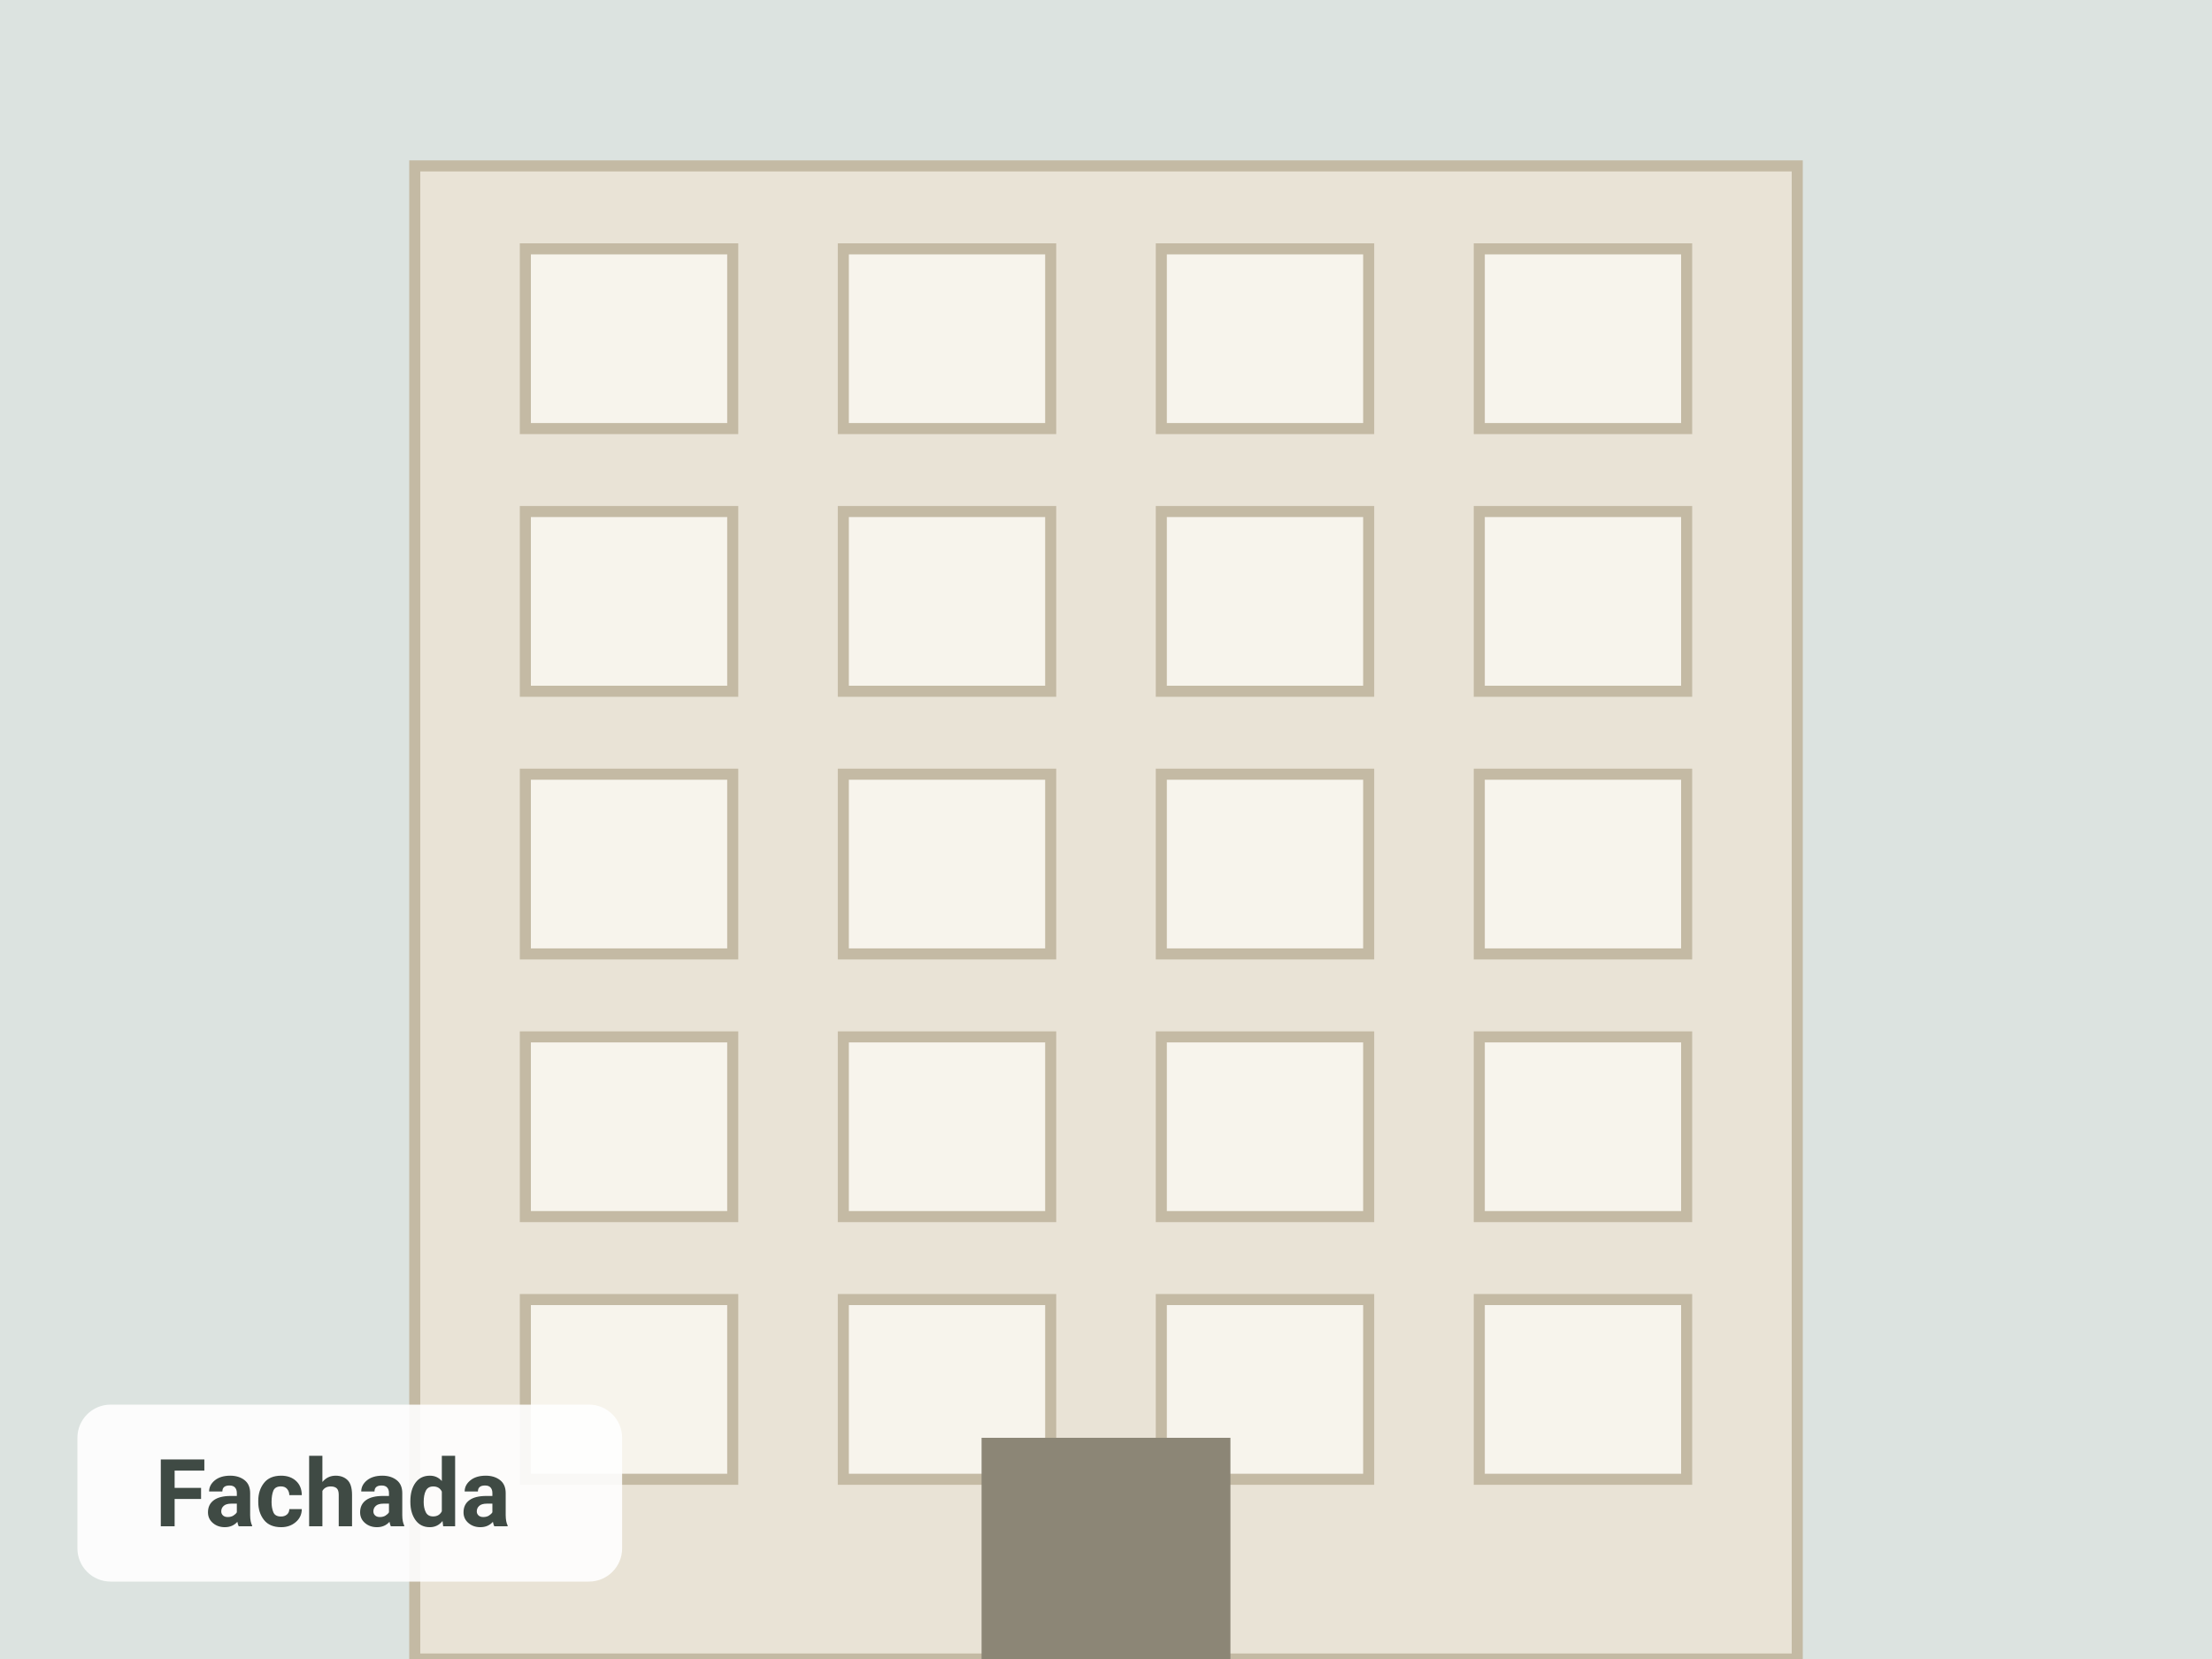
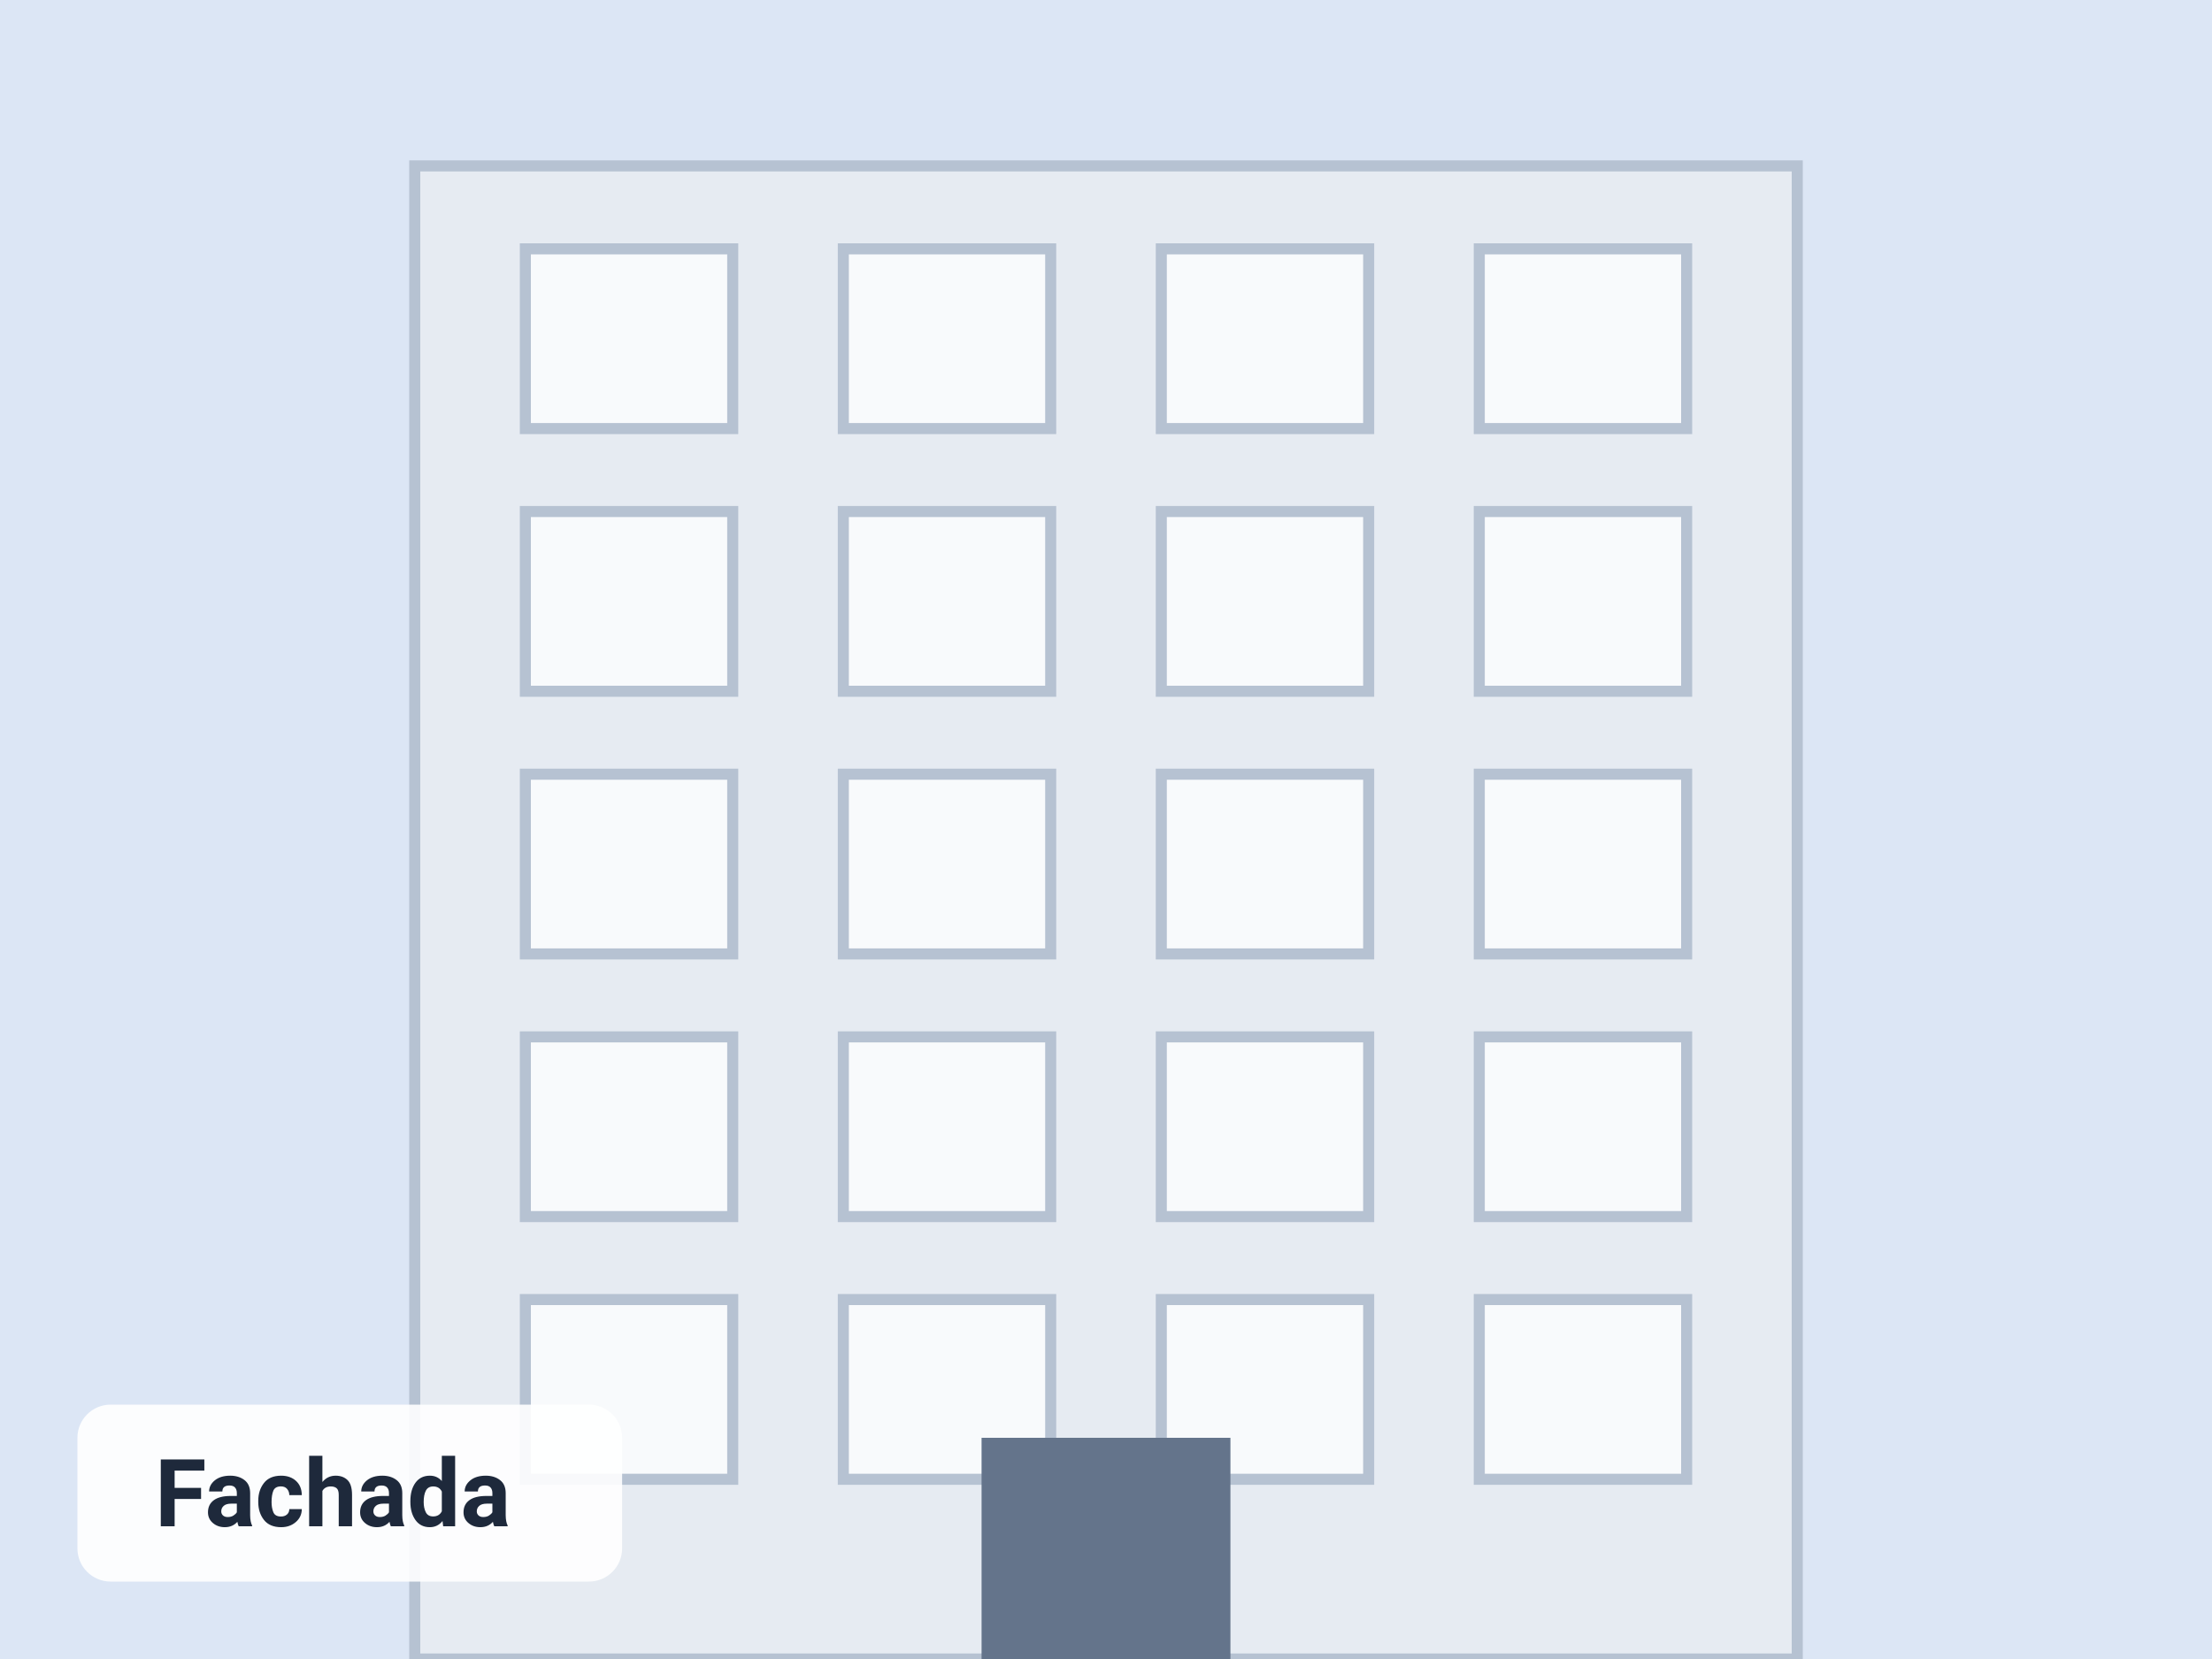
<svg xmlns="http://www.w3.org/2000/svg" width="800" height="600" viewBox="0 0 800 600">
-   <rect width="800" height="600" fill="#E9E3D6" />
-   <rect x="0" y="0" width="800" height="600" fill="#DCE3E0" />
-   <rect x="150" y="60" width="500" height="540" fill="#E9E3D6" stroke="#C4BAA4" stroke-width="4" />
-   <rect x="190" y="90" width="75" height="65" fill="#F7F4EC" stroke="#C4BAA4" stroke-width="4" />
-   <rect x="305" y="90" width="75" height="65" fill="#F7F4EC" stroke="#C4BAA4" stroke-width="4" />
-   <rect x="420" y="90" width="75" height="65" fill="#F7F4EC" stroke="#C4BAA4" stroke-width="4" />
-   <rect x="535" y="90" width="75" height="65" fill="#F7F4EC" stroke="#C4BAA4" stroke-width="4" />
-   <rect x="190" y="185" width="75" height="65" fill="#F7F4EC" stroke="#C4BAA4" stroke-width="4" />
-   <rect x="305" y="185" width="75" height="65" fill="#F7F4EC" stroke="#C4BAA4" stroke-width="4" />
-   <rect x="420" y="185" width="75" height="65" fill="#F7F4EC" stroke="#C4BAA4" stroke-width="4" />
-   <rect x="535" y="185" width="75" height="65" fill="#F7F4EC" stroke="#C4BAA4" stroke-width="4" />
-   <rect x="190" y="280" width="75" height="65" fill="#F7F4EC" stroke="#C4BAA4" stroke-width="4" />
-   <rect x="305" y="280" width="75" height="65" fill="#F7F4EC" stroke="#C4BAA4" stroke-width="4" />
-   <rect x="420" y="280" width="75" height="65" fill="#F7F4EC" stroke="#C4BAA4" stroke-width="4" />
-   <rect x="535" y="280" width="75" height="65" fill="#F7F4EC" stroke="#C4BAA4" stroke-width="4" />
-   <rect x="190" y="375" width="75" height="65" fill="#F7F4EC" stroke="#C4BAA4" stroke-width="4" />
-   <rect x="305" y="375" width="75" height="65" fill="#F7F4EC" stroke="#C4BAA4" stroke-width="4" />
-   <rect x="420" y="375" width="75" height="65" fill="#F7F4EC" stroke="#C4BAA4" stroke-width="4" />
-   <rect x="535" y="375" width="75" height="65" fill="#F7F4EC" stroke="#C4BAA4" stroke-width="4" />
-   <rect x="190" y="470" width="75" height="65" fill="#F7F4EC" stroke="#C4BAA4" stroke-width="4" />
-   <rect x="305" y="470" width="75" height="65" fill="#F7F4EC" stroke="#C4BAA4" stroke-width="4" />
-   <rect x="420" y="470" width="75" height="65" fill="#F7F4EC" stroke="#C4BAA4" stroke-width="4" />
-   <rect x="535" y="470" width="75" height="65" fill="#F7F4EC" stroke="#C4BAA4" stroke-width="4" />
-   <rect x="355" y="520" width="90" height="80" fill="#8C8676" />
+   <rect width="800" height="600" fill="#E6EBF2" />
+   <rect x="0" y="0" width="800" height="600" fill="#DCE6F5" />
+   <rect x="150" y="60" width="500" height="540" fill="#E6EBF2" stroke="#B6C2D2" stroke-width="4" />
+   <rect x="190" y="90" width="75" height="65" fill="#F8FAFC" stroke="#B6C2D2" stroke-width="4" />
+   <rect x="305" y="90" width="75" height="65" fill="#F8FAFC" stroke="#B6C2D2" stroke-width="4" />
+   <rect x="420" y="90" width="75" height="65" fill="#F8FAFC" stroke="#B6C2D2" stroke-width="4" />
+   <rect x="535" y="90" width="75" height="65" fill="#F8FAFC" stroke="#B6C2D2" stroke-width="4" />
+   <rect x="190" y="185" width="75" height="65" fill="#F8FAFC" stroke="#B6C2D2" stroke-width="4" />
+   <rect x="305" y="185" width="75" height="65" fill="#F8FAFC" stroke="#B6C2D2" stroke-width="4" />
+   <rect x="420" y="185" width="75" height="65" fill="#F8FAFC" stroke="#B6C2D2" stroke-width="4" />
+   <rect x="535" y="185" width="75" height="65" fill="#F8FAFC" stroke="#B6C2D2" stroke-width="4" />
+   <rect x="190" y="280" width="75" height="65" fill="#F8FAFC" stroke="#B6C2D2" stroke-width="4" />
+   <rect x="305" y="280" width="75" height="65" fill="#F8FAFC" stroke="#B6C2D2" stroke-width="4" />
+   <rect x="420" y="280" width="75" height="65" fill="#F8FAFC" stroke="#B6C2D2" stroke-width="4" />
+   <rect x="535" y="280" width="75" height="65" fill="#F8FAFC" stroke="#B6C2D2" stroke-width="4" />
+   <rect x="190" y="375" width="75" height="65" fill="#F8FAFC" stroke="#B6C2D2" stroke-width="4" />
+   <rect x="305" y="375" width="75" height="65" fill="#F8FAFC" stroke="#B6C2D2" stroke-width="4" />
+   <rect x="420" y="375" width="75" height="65" fill="#F8FAFC" stroke="#B6C2D2" stroke-width="4" />
+   <rect x="535" y="375" width="75" height="65" fill="#F8FAFC" stroke="#B6C2D2" stroke-width="4" />
+   <rect x="190" y="470" width="75" height="65" fill="#F8FAFC" stroke="#B6C2D2" stroke-width="4" />
+   <rect x="305" y="470" width="75" height="65" fill="#F8FAFC" stroke="#B6C2D2" stroke-width="4" />
+   <rect x="420" y="470" width="75" height="65" fill="#F8FAFC" stroke="#B6C2D2" stroke-width="4" />
+   <rect x="535" y="470" width="75" height="65" fill="#F8FAFC" stroke="#B6C2D2" stroke-width="4" />
+   <rect x="355" y="520" width="90" height="80" fill="#64748B" />
  <rect x="28" y="508" rx="12" width="197" height="64" fill="#FFFFFF" fill-opacity="0.9" />
-   <text x="56" y="552" font-family="system-ui, -apple-system, Segoe UI, Roboto, sans-serif" font-size="34" font-weight="600" fill="#3F4A44">Fachada</text>
+   <text x="56" y="552" font-family="system-ui, -apple-system, Segoe UI, Roboto, sans-serif" font-size="34" font-weight="600" fill="#1E293B">Fachada</text>
</svg>
